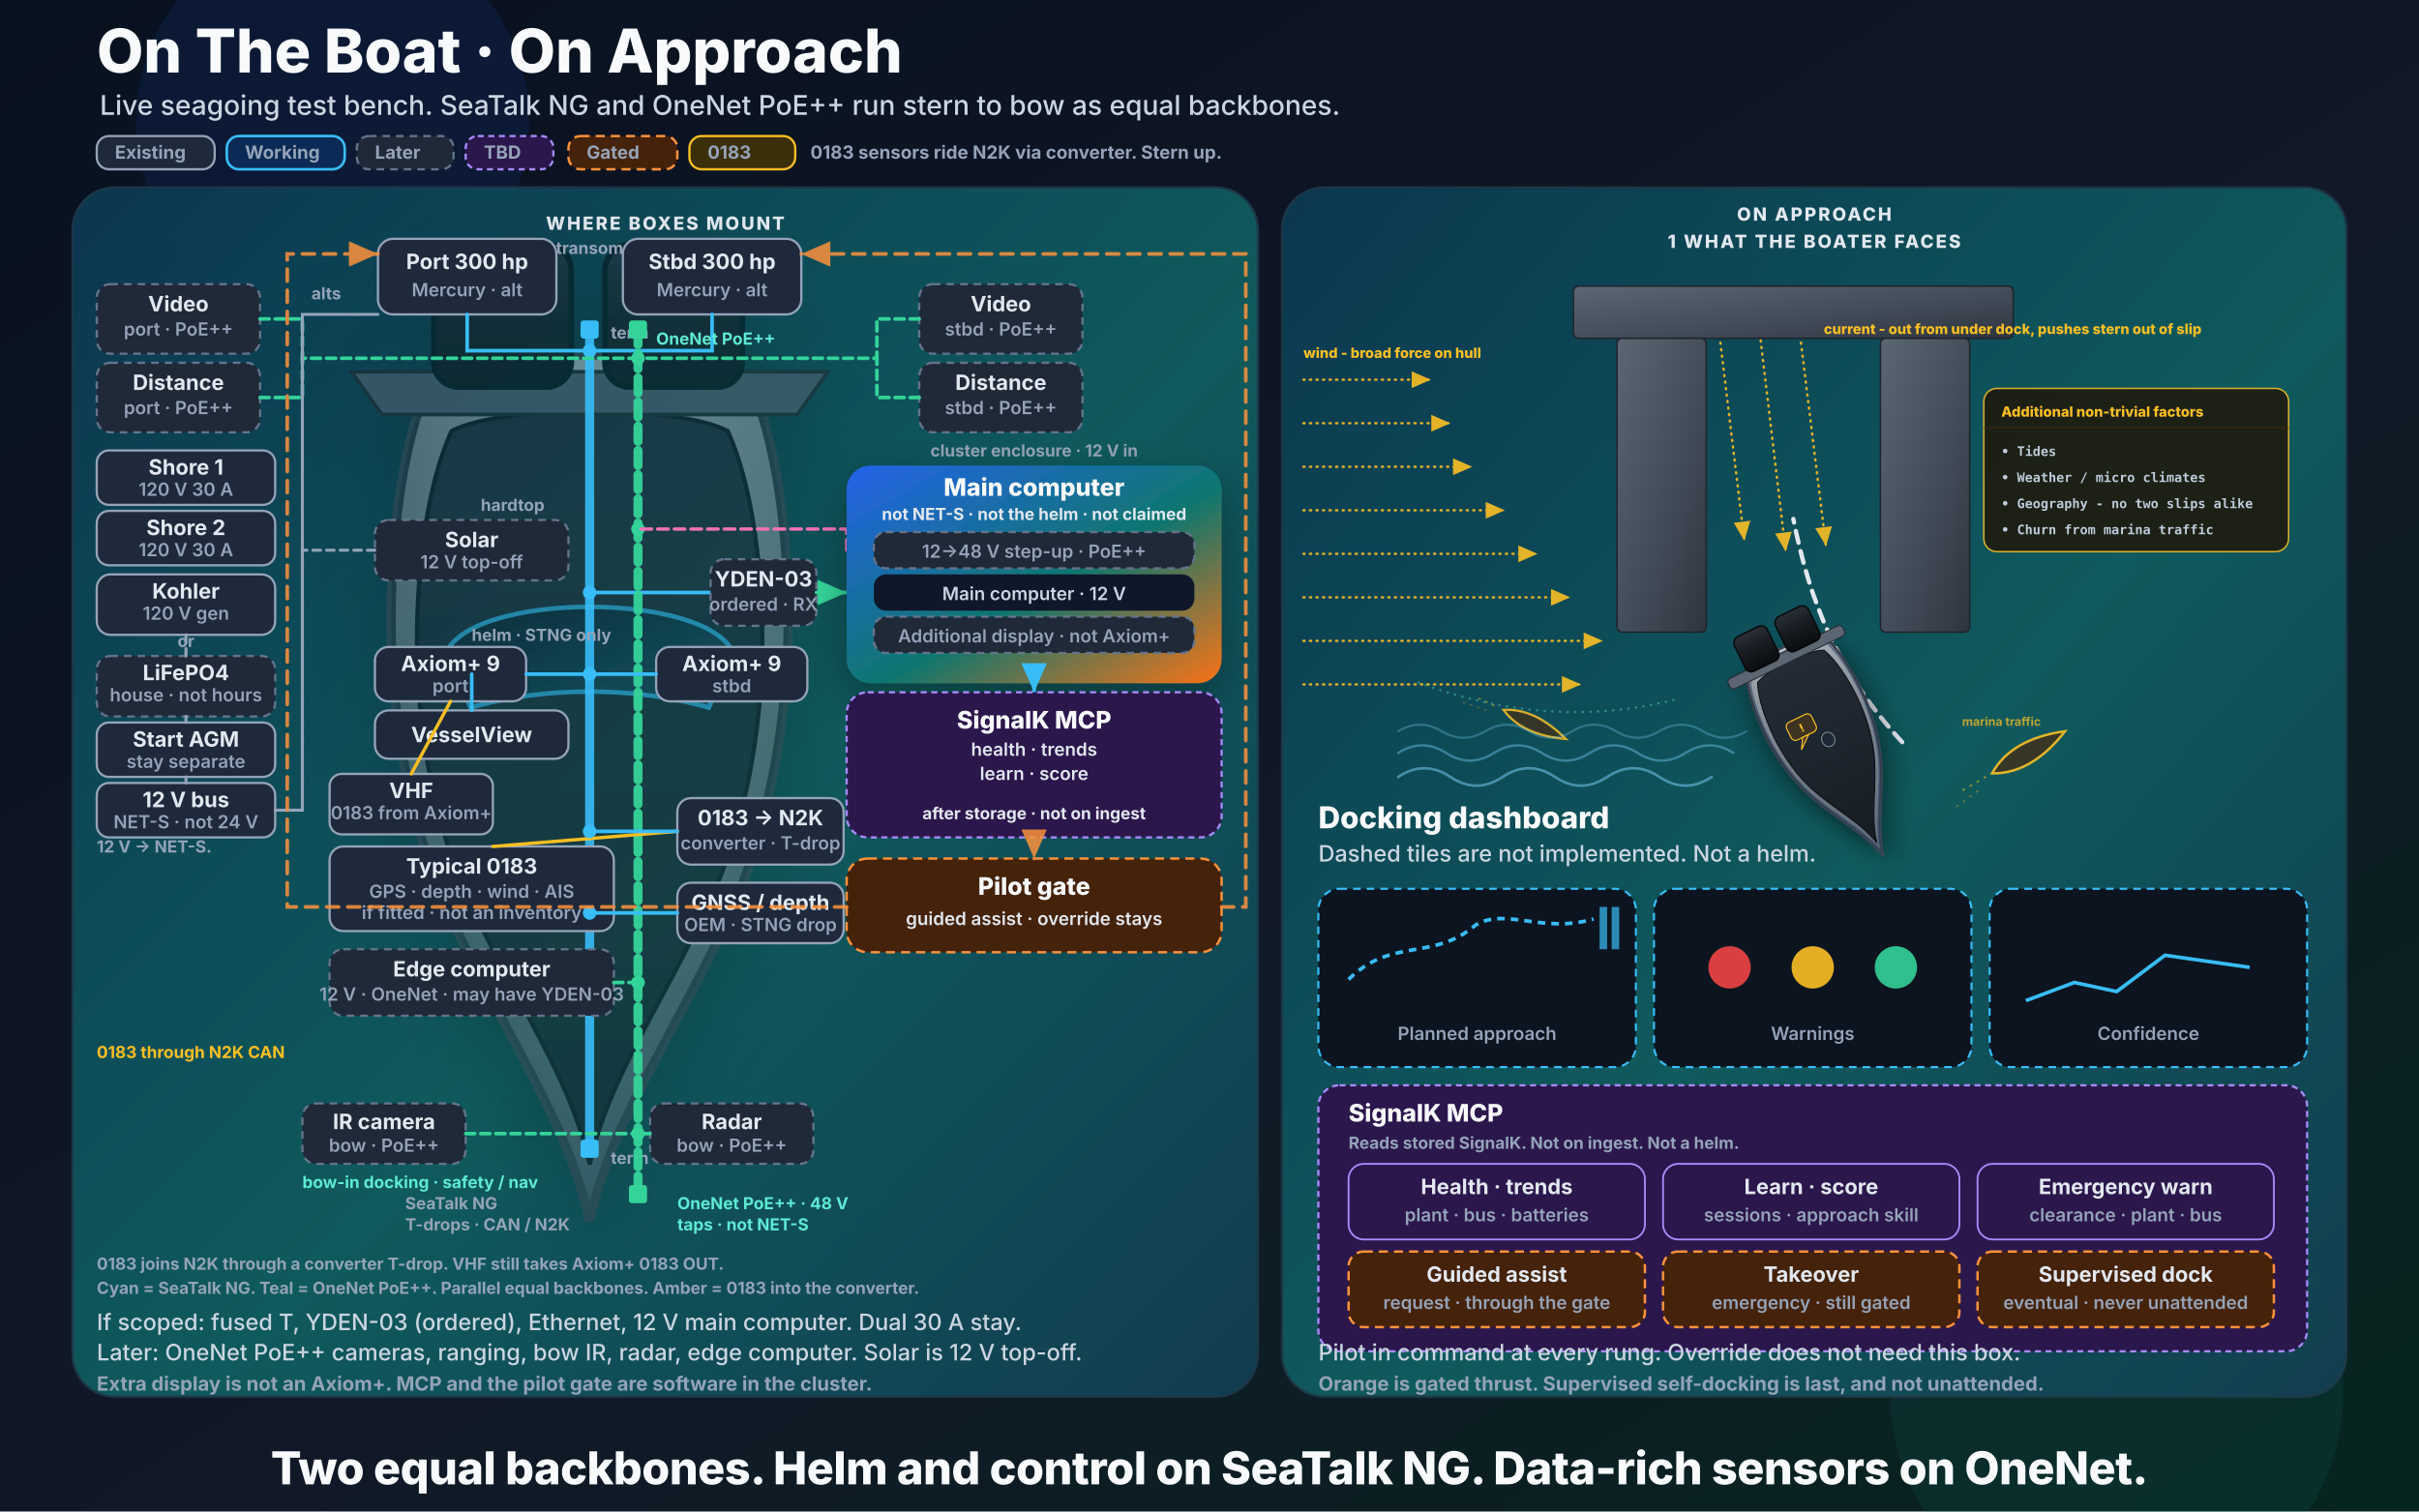
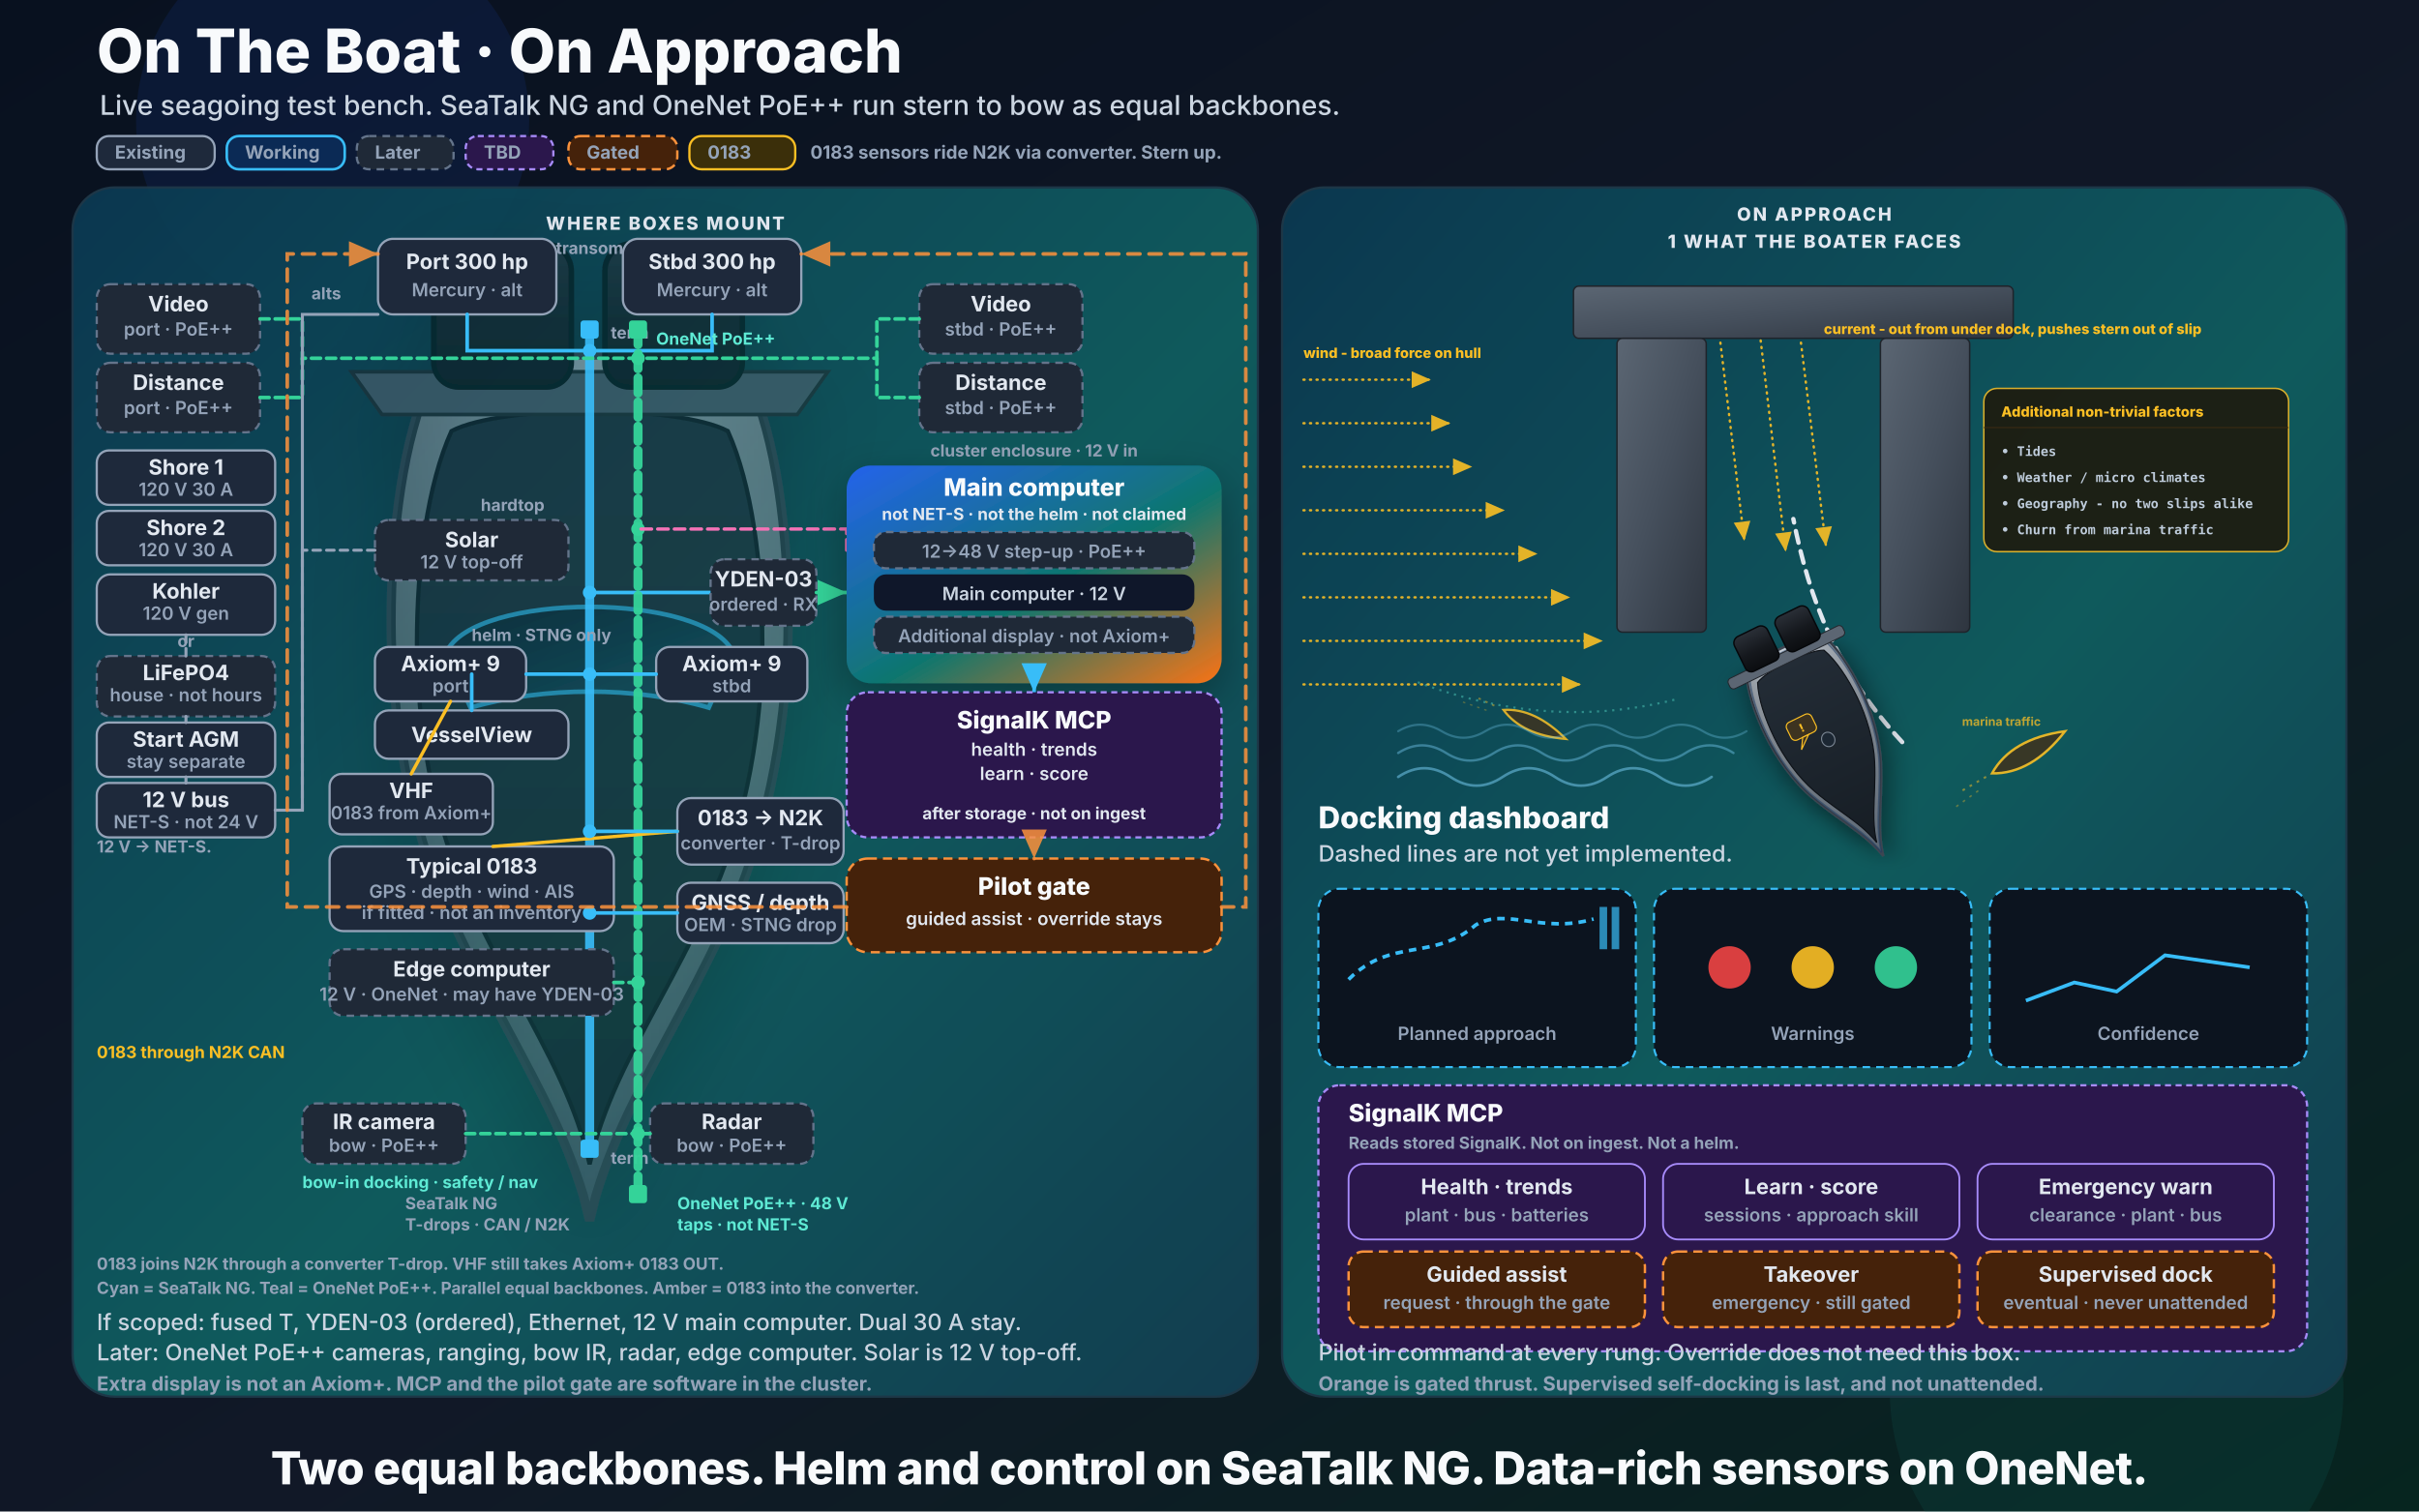
<svg xmlns="http://www.w3.org/2000/svg" width="1600" height="1000" viewBox="0 0 1600 1000" role="img" aria-labelledby="title desc">
  <defs>
    <linearGradient id="bg" x1="0" y1="0" x2="1" y2="1">
      <stop offset="0" stop-color="#08111f" />
      <stop offset="0.55" stop-color="#111827" />
      <stop offset="1" stop-color="#06251f" />
    </linearGradient>
    <linearGradient id="water" x1="0" y1="0" x2="1" y2="1">
      <stop offset="0" stop-color="#0b3a53" />
      <stop offset="0.55" stop-color="#0f5f61" />
      <stop offset="1" stop-color="#123f53" />
    </linearGradient>
    <linearGradient id="dock" x1="0" y1="0" x2="1" y2="1">
      <stop offset="0" stop-color="#5b6673" />
      <stop offset="0.5" stop-color="#454f5c" />
      <stop offset="1" stop-color="#2e353f" />
    </linearGradient>
    <linearGradient id="hull" x1="0" y1="1" x2="0" y2="0">
      <stop offset="0" stop-color="#54606d" />
      <stop offset="0.42" stop-color="#8b96a2" />
      <stop offset="0.78" stop-color="#b7c0cb" />
      <stop offset="1" stop-color="#c7cfd8" />
    </linearGradient>
    <linearGradient id="hullShade" x1="0" y1="0" x2="1" y2="0">
      <stop offset="0" stop-color="#000000" stop-opacity="0.28" />
      <stop offset="0.5" stop-color="#000000" stop-opacity="0" />
      <stop offset="1" stop-color="#000000" stop-opacity="0.22" />
    </linearGradient>
    <linearGradient id="deck" x1="0" y1="0" x2="0" y2="1">
      <stop offset="0" stop-color="#232c36" />
      <stop offset="1" stop-color="#161d24" />
    </linearGradient>
    <linearGradient id="darkGlass" x1="0" y1="0" x2="1" y2="1">
      <stop offset="0" stop-color="#0b1220" />
      <stop offset="1" stop-color="#164e63" />
    </linearGradient>
    <linearGradient id="cowl" x1="0" y1="0" x2="0" y2="1">
      <stop offset="0" stop-color="#2a2f37" />
      <stop offset="0.55" stop-color="#15181d" />
      <stop offset="1" stop-color="#0b0d10" />
    </linearGradient>
    <linearGradient id="cluster" x1="0" y1="0" x2="1" y2="1">
      <stop offset="0" stop-color="#2563eb" />
      <stop offset="0.55" stop-color="#0f766e" />
      <stop offset="1" stop-color="#f97316" />
    </linearGradient>
    <filter id="shadow" x="-20%" y="-20%" width="140%" height="140%">
      <feDropShadow dx="0" dy="10" stdDeviation="14" flood-color="#000" flood-opacity="0.32" />
    </filter>
    <filter id="hullshadow" x="-30%" y="-30%" width="160%" height="160%">
      <feDropShadow dx="0" dy="10" stdDeviation="14" flood-color="#000000" flood-opacity="0.5" />
    </filter>
    <marker id="arrowC" markerWidth="10" markerHeight="10" refX="8" refY="3.5" orient="auto">
      <path d="M0,0 L8,3.5 L0,7 z" fill="#38bdf8" />
    </marker>
    <marker id="arrowG" markerWidth="10" markerHeight="10" refX="8" refY="3.5" orient="auto">
      <path d="M0,0 L8,3.5 L0,7 z" fill="#34d399" />
    </marker>
    <marker id="arrowO" markerWidth="10" markerHeight="10" refX="8" refY="3.5" orient="auto">
      <path d="M0,0 L8,3.5 L0,7 z" fill="#fb923c" />
    </marker>
    <marker id="arrowH" markerWidth="10" markerHeight="10" refX="8" refY="3.5" orient="auto">
      <path d="M0,0 L8,3.5 L0,7 z" fill="#fbbf24" />
    </marker>
    <style>
      .title{font:800 40px -apple-system,BlinkMacSystemFont,"Segoe UI",sans-serif;fill:#f8fafc}
      .sub{font:500 18px -apple-system,BlinkMacSystemFont,"Segoe UI",sans-serif;fill:#cbd5e1}
      .h{font:800 20px -apple-system,BlinkMacSystemFont,"Segoe UI",sans-serif;fill:#f8fafc}
      .h2{font:800 16px -apple-system,BlinkMacSystemFont,"Segoe UI",sans-serif;fill:#f8fafc}
      .s{font:500 15px -apple-system,BlinkMacSystemFont,"Segoe UI",sans-serif;fill:#cbd5e1}
      .t{font:700 13px -apple-system,BlinkMacSystemFont,"Segoe UI",sans-serif;fill:#94a3b8}
      .key{font:700 12px -apple-system,BlinkMacSystemFont,"Segoe UI",sans-serif;fill:#94a3b8}
      .orient{font:800 12px -apple-system,BlinkMacSystemFont,"Segoe UI",sans-serif;fill:#e2e8f0;letter-spacing:1.3}
      .boxn{font:700 14px -apple-system,BlinkMacSystemFont,"Segoe UI",sans-serif;fill:#e2e8f0;text-anchor:middle}
      .boxs{font:600 12px -apple-system,BlinkMacSystemFont,"Segoe UI",sans-serif;fill:#94a3b8;text-anchor:middle}
      .tiny{font:700 11px -apple-system,BlinkMacSystemFont,"Segoe UI",sans-serif;fill:#94a3b8}
      .lede{font:800 13px -apple-system,BlinkMacSystemFont,"Segoe UI",sans-serif;letter-spacing:0}
      .mono{font:700 12px ui-monospace,SFMono-Regular,Menlo,Consolas,monospace;fill:#dbeafe;letter-spacing:0}
      .panel{fill:#111827;stroke:#263244;stroke-width:1.6;filter:url(#shadow)}
      .exist{fill:#1e293b;stroke:#94a3b8;stroke-width:1.5}
      .work{fill:#0b2a55;stroke:#38bdf8;stroke-width:1.7}
      .future{fill:#1f2937;stroke:#64748b;stroke-width:1.5;stroke-dasharray:5 4}
      .tbd{fill:#2b174c;stroke:#a78bfa;stroke-width:1.5;stroke-dasharray:4 3}
      .gate{fill:#45220a;stroke:#fb923c;stroke-width:1.6;stroke-dasharray:6 4}
      .laterView{fill:#0c141f;stroke:#38bdf8;stroke-width:1.4;stroke-dasharray:5 4}
      .n2k{stroke:#38bdf8;stroke-width:6;fill:none;stroke-linecap:round;opacity:0.9}
      .n2kdrop{stroke:#38bdf8;stroke-width:2.4;fill:none;stroke-linecap:round}
      .data{stroke:#38bdf8;stroke-width:2.4;fill:none;marker-end:url(#arrowC);stroke-linecap:round}
      .one{stroke:#34d399;stroke-width:6;fill:none;stroke-dasharray:10 6;stroke-linecap:round;opacity:0.95}
      .onedrop{stroke:#34d399;stroke-width:2.4;fill:none;stroke-dasharray:6 4;stroke-linecap:round}
      .oned{stroke:#34d399;stroke-width:2.4;fill:none;stroke-dasharray:7 5;marker-end:url(#arrowG);stroke-linecap:round}
      .eth{stroke:#34d399;stroke-width:2.4;fill:none;marker-end:url(#arrowG);stroke-linecap:round}
      .pwr{stroke:#94a3b8;stroke-width:2;fill:none;stroke-linecap:round}
      .pwrd{stroke:#94a3b8;stroke-width:2;fill:none;stroke-dasharray:5 4;stroke-linecap:round}
      .n0183{stroke:#fbbf24;stroke-width:2.2;fill:none;stroke-linecap:round}
      .act{stroke:#fb923c;stroke-width:2.4;fill:none;stroke-dasharray:8 6;marker-end:url(#arrowO);stroke-linecap:round;opacity:0.85}
      .plan{stroke:#e2e8f0;stroke-width:3.5;fill:none;stroke-dasharray:10 8;stroke-linecap:round;opacity:0.85}
      .reverse{stroke:#e2e8f0;stroke-width:4;fill:none;stroke-linecap:round;stroke-dasharray:11 8}
      .hazard{stroke:#fbbf24;stroke-width:2.2;fill:none;marker-end:url(#arrowH);stroke-dasharray:1 5;stroke-linecap:round;opacity:0.9}
      .v48{stroke:#f472b6;stroke-width:2.2;fill:none;stroke-dasharray:7 4;stroke-linecap:round;stroke-linejoin:round}
      .take{font:800 30px -apple-system,BlinkMacSystemFont,"Segoe UI",sans-serif;fill:#f8fafc;letter-spacing:-0.3px}
    </style>
  </defs>
  <rect width="1600" height="1000" fill="url(#bg)" />
  <circle cx="220" cy="80" r="130" fill="#1d4ed8" opacity="0.12" />
  <circle cx="1400" cy="920" r="150" fill="#0f766e" opacity="0.14" />
  <text x="64" y="48" class="title">On The Boat · On Approach</text>
  <text x="66" y="76" class="sub">Live seagoing test bench. SeaTalk NG and OneNet PoE++ run stern to bow as equal backbones.</text>
  <rect x="64" y="90" width="78" height="22" rx="8" class="exist" />
  <text x="76" y="105" class="key">Existing</text>
  <rect x="150" y="90" width="78" height="22" rx="8" class="work" />
  <text x="162" y="105" class="key">Working</text>
  <rect x="236" y="90" width="64" height="22" rx="8" class="future" />
  <text x="248" y="105" class="key">Later</text>
  <rect x="308" y="90" width="58" height="22" rx="8" class="tbd" />
  <text x="320" y="105" class="key">TBD</text>
  <rect x="376" y="90" width="72" height="22" rx="8" class="gate" />
  <text x="388" y="105" class="key">Gated</text>
  <rect x="456" y="90" width="70" height="22" rx="8" fill="#3b2f0a" stroke="#fbbf24" stroke-width="1.5" />
  <text x="468" y="105" class="key">0183</text>
  <text x="536" y="105" class="key">0183 sensors ride N2K via converter. Stern up.</text>
  <rect x="48" y="124" width="784" height="800" rx="28" fill="url(#water)" opacity="0.92" stroke="#1e3a4a" stroke-width="1.5" />
  <text x="440" y="152" text-anchor="middle" class="orient">WHERE BOXES MOUNT</text>
  <g id="hull" opacity="0.5" transform="translate(390 250) scale(2.02) translate(-533 -332)" filter="url(#shadow)">
    <path d="M481 332 C472 352 468 382 468 412 C468 442 474 478 486 505 C496 528 508 548 518 568 C524 580 528 590 531 600 L533 608 L535 600 C538 590 542 580 548 568 C558 548 570 528 580 505 C592 478 598 442 598 412 C598 382 594 352 585 332 C566 322 500 322 481 332 Z" fill="url(#hull)" stroke="#3d4551" stroke-width="3" />
    <path d="M481 332 C472 352 468 382 468 412 C468 442 474 478 486 505 C496 528 508 548 518 568 C524 580 528 590 531 600 L533 608 L535 600 C538 590 542 580 548 568 C558 548 570 528 580 505 C592 478 598 442 598 412 C598 382 594 352 585 332 C566 322 500 322 481 332 Z" fill="url(#hullShade)" />
    <path d="M481 332 C472 352 468 382 468 412 C468 442 474 478 486 505 C496 528 508 548 518 568 C524 580 528 590 531 600 L533 608 L535 600 C538 590 542 580 548 568 C558 548 570 528 580 505 C592 478 598 442 598 412 C598 382 594 352 585 332 C566 322 500 322 481 332 Z" fill="url(#deck)" stroke="#0d1116" stroke-width="1.6" transform="translate(533 466) scale(0.87) translate(-533 -466)" />
    <path d="M455 330 L611 330 L601 344 L465 344 Z" fill="#5c6673" stroke="#22262c" stroke-width="1.2" />
    <path d="M491 288 h27 a9 9 0 0 1 9 9 v30 a8 8 0 0 1 -8 8 h-29 a8 8 0 0 1 -8 -8 v-30 a9 9 0 0 1 9 -9 Z" fill="url(#cowl)" stroke="#05070a" stroke-width="1.8" />
    <path d="M547 288 h27 a9 9 0 0 1 9 9 v30 a8 8 0 0 1 -8 8 h-29 a8 8 0 0 1 -8 -8 v-30 a9 9 0 0 1 9 -9 Z" fill="url(#cowl)" stroke="#05070a" stroke-width="1.8" />
    <path d="M486 422 C495 402 571 402 580 422 L572 440 C548 433 518 433 494 440 Z" fill="url(#darkGlass)" stroke="#38bdf8" stroke-width="1.5" />
  </g>
  <text x="390" y="168" text-anchor="middle" class="tiny">transom</text>
  <rect x="250" y="158" width="118" height="50" rx="10" class="exist" />
  <text x="309" y="178" class="boxn">Port 300 hp</text>
  <text x="309" y="196" class="boxs">Mercury · alt</text>
  <rect x="412" y="158" width="118" height="50" rx="10" class="exist" />
  <text x="471" y="178" class="boxn">Stbd 300 hp</text>
  <text x="471" y="196" class="boxs">Mercury · alt</text>
  <rect x="64" y="188" width="108" height="46" rx="9" class="future" />
  <text x="118" y="206" class="boxn">Video</text>
  <text x="118" y="222" class="boxs">port · PoE++</text>
  <rect x="64" y="240" width="108" height="46" rx="9" class="future" />
  <text x="118" y="258" class="boxn">Distance</text>
  <text x="118" y="274" class="boxs">port · PoE++</text>
  <rect x="608" y="188" width="108" height="46" rx="9" class="future" />
  <text x="662" y="206" class="boxn">Video</text>
  <text x="662" y="222" class="boxs">stbd · PoE++</text>
  <rect x="608" y="240" width="108" height="46" rx="9" class="future" />
  <text x="662" y="258" class="boxn">Distance</text>
  <text x="662" y="274" class="boxs">stbd · PoE++</text>
  <path d="M390 218 L390 760" class="n2k" />
  <rect x="384" y="212" width="12" height="12" rx="2" fill="#38bdf8" />
  <rect x="384" y="754" width="12" height="12" rx="2" fill="#38bdf8" />
  <text x="404" y="224" class="tiny">term</text>
  <text x="404" y="770" class="tiny">term</text>
  <path d="M309 208 L309 232 L390 232" class="n2kdrop" />
  <path d="M471 208 L471 232 L390 232" class="n2kdrop" />
  <circle cx="390" cy="232" r="4.5" fill="#38bdf8" />
  <path d="M390 392 L470 392" class="n2kdrop" />
  <circle cx="390" cy="392" r="4.5" fill="#38bdf8" />
  <text x="268" y="800" class="tiny">SeaTalk NG</text>
  <text x="268" y="814" class="tiny">T-drops · CAN / N2K</text>
  <rect x="470" y="370" width="70" height="44" rx="9" class="future" />
  <text x="505" y="388" class="boxn">YDEN-03</text>
  <text x="505" y="404" class="boxs">ordered · RX</text>
  <path d="M540 392 L560 392" class="eth" />
  <path d="M422 218 L422 790" class="one" />
  <rect x="416" y="212" width="12" height="12" rx="2" fill="#34d399" />
  <rect x="416" y="784" width="12" height="12" rx="2" fill="#34d399" />
  <path d="M172 211 H200 V237 H422" class="onedrop" />
  <path d="M172 263 H200 V237" class="onedrop" />
  <path d="M608 211 H580 V237 H422" class="onedrop" />
  <path d="M608 263 H580 V237" class="onedrop" />
  <circle cx="422" cy="237" r="4.5" fill="#34d399" />
  <circle cx="422" cy="350" r="4.5" fill="#34d399" />
  <circle cx="422" cy="650" r="4.5" fill="#34d399" />
  <circle cx="422" cy="750" r="4.5" fill="#34d399" />
  <path d="M560 364 V350 H422" class="v48" />
  <text x="434" y="228" class="tiny" style="fill:#5eead4">OneNet PoE++</text>
  <text x="448" y="800" class="tiny" style="fill:#5eead4">OneNet PoE++ · 48 V</text>
  <text x="448" y="814" class="tiny" style="fill:#5eead4">taps · not NET-S</text>
  <text x="318" y="338" class="tiny">hardtop</text>
  <rect x="248" y="344" width="128" height="40" rx="9" class="future" />
  <text x="312" y="362" class="boxn">Solar</text>
  <text x="312" y="376" class="boxs">12 V top-off</text>
  <path d="M248 364 H200 V536" class="pwrd" />
  <text x="312" y="424" class="tiny">helm · STNG only</text>
  <rect x="248" y="428" width="100" height="36" rx="9" class="exist" />
  <text x="298" y="444" class="boxn">Axiom+ 9</text>
  <text x="298" y="458" class="boxs">port</text>
  <path d="M348 446 H390" class="n2kdrop" />
  <rect x="434" y="428" width="100" height="36" rx="9" class="exist" />
  <text x="484" y="444" class="boxn">Axiom+ 9</text>
  <text x="484" y="458" class="boxs">stbd</text>
  <path d="M434 446 L390 446" class="n2kdrop" />
  <circle cx="390" cy="446" r="4.5" fill="#38bdf8" />
  <rect x="248" y="470" width="128" height="32" rx="9" class="exist" />
  <text x="312" y="491" class="boxn">VesselView</text>
  <path d="M312 470 V446" class="n2kdrop" />
  <rect x="218" y="512" width="108" height="40" rx="8" class="exist" />
  <text x="272" y="528" class="boxn">VHF</text>
  <text x="272" y="542" class="boxs">0183 from Axiom+</text>
  <rect x="218" y="560" width="188" height="56" rx="9" class="exist" />
  <text x="312" y="578" class="boxn">Typical 0183</text>
  <text x="312" y="594" class="boxs">GPS · depth · wind · AIS</text>
  <text x="312" y="608" class="boxs">if fitted · not an inventory</text>
  <rect x="448" y="528" width="110" height="44" rx="9" class="exist" />
  <text x="503" y="546" class="boxn">0183 → N2K</text>
  <text x="503" y="562" class="boxs">converter · T-drop</text>
  <path d="M326 560 L448 550" class="n0183" />
  <path d="M448 550 L390 550" class="n2kdrop" />
  <circle cx="390" cy="550" r="4.5" fill="#38bdf8" />
  <path d="M298 464 L272 512" class="n0183" />
  <rect x="448" y="584" width="110" height="40" rx="9" class="exist" />
  <text x="503" y="602" class="boxn">GNSS / depth</text>
  <text x="503" y="616" class="boxs">OEM · STNG drop</text>
  <path d="M448 604 L390 604" class="n2kdrop" />
  <circle cx="390" cy="604" r="4.5" fill="#38bdf8" />
  <text x="64" y="700" class="tiny" style="fill:#fbbf24">0183 through N2K CAN</text>
  <rect x="64" y="298" width="118" height="36" rx="8" class="exist" />
  <text x="123" y="314" class="boxn">Shore 1</text>
  <text x="123" y="328" class="boxs">120 V 30 A</text>
  <rect x="64" y="338" width="118" height="36" rx="8" class="exist" />
  <text x="123" y="354" class="boxn">Shore 2</text>
  <text x="123" y="368" class="boxs">120 V 30 A</text>
  <rect x="64" y="380" width="118" height="40" rx="9" class="exist" />
  <text x="123" y="396" class="boxn">Kohler</text>
  <text x="123" y="410" class="boxs">120 V gen</text>
  <text x="123" y="428" text-anchor="middle" class="tiny">or</text>
  <rect x="64" y="434" width="118" height="40" rx="9" class="future" />
  <text x="123" y="450" class="boxn">LiFePO4</text>
  <text x="123" y="464" class="boxs">house · not hours</text>
  <rect x="64" y="478" width="118" height="36" rx="8" class="exist" />
  <text x="123" y="494" class="boxn">Start AGM</text>
  <text x="123" y="508" class="boxs">stay separate</text>
  <rect x="64" y="518" width="118" height="36" rx="8" class="exist" />
  <text x="123" y="534" class="boxn">12 V bus</text>
  <text x="123" y="548" class="boxs">NET-S · not 24 V</text>
  <path d="M123 420 V434" class="pwrd" />
  <path d="M123 474 V478" class="pwr" />
  <path d="M123 514 V518" class="pwr" />
  <path d="M250 208 H200 V536 H182" class="pwr" />
  <text x="206" y="198" class="tiny">alts</text>
  <text x="64" y="564" class="tiny">12 V → NET-S.</text>
  <text x="684" y="302" text-anchor="middle" class="tiny">cluster enclosure · 12 V in</text>
  <rect x="560" y="308" width="248" height="144" rx="16" fill="url(#cluster)" filter="url(#shadow)" />
  <text x="684" y="328" text-anchor="middle" class="h2">Main computer</text>
  <text x="684" y="344" text-anchor="middle" class="tiny" style="fill:#e2e8f0">not NET-S · not the helm · not claimed</text>
  <rect x="578" y="352" width="212" height="24" rx="8" class="future" />
  <text x="684" y="369" text-anchor="middle" class="boxs">12→48 V step-up · PoE++</text>
  <rect x="578" y="380" width="212" height="24" rx="8" fill="#0f172a" />
  <text x="684" y="397" text-anchor="middle" class="boxs" style="fill:#cbd5e1">Main computer · 12 V</text>
  <rect x="578" y="408" width="212" height="24" rx="8" class="future" />
  <text x="684" y="425" text-anchor="middle" class="boxs">Additional display · not Axiom+</text>
  <rect x="218" y="628" width="188" height="44" rx="9" class="future" />
  <text x="312" y="646" class="boxn">Edge computer</text>
  <text x="312" y="662" class="boxs">12 V · OneNet · may have YDEN-03</text>
  <path d="M406 650 H422" class="onedrop" />
  <path d="M684 452 L684 458" class="data" />
  <rect x="560" y="458" width="248" height="96" rx="14" class="tbd" />
  <text x="684" y="482" text-anchor="middle" class="h2">SignalK MCP</text>
  <text x="684" y="500" text-anchor="middle" class="boxs" style="fill:#e2e8f0">health · trends</text>
  <text x="684" y="516" text-anchor="middle" class="boxs" style="fill:#e2e8f0">learn · score</text>
  <text x="684" y="542" text-anchor="middle" class="tiny" style="fill:#e2e8f0">after storage · not on ingest</text>
  <rect x="560" y="568" width="248" height="62" rx="14" class="gate" />
  <text x="684" y="592" text-anchor="middle" class="h2">Pilot gate</text>
  <text x="684" y="612" text-anchor="middle" class="boxs" style="fill:#e2e8f0">guided assist · override stays</text>
  <path d="M684 554 L684 568" class="act" />
  <path d="M560 600 H190 V168 H250" class="act" />
  <path d="M808 600 H824 V168 H530" class="act" />
  <rect x="200" y="730" width="108" height="40" rx="9" class="future" />
  <text x="254" y="747" class="boxn">IR camera</text>
  <text x="254" y="762" class="boxs">bow · PoE++</text>
  <path d="M308 750 H422" class="onedrop" />
  <rect x="430" y="730" width="108" height="40" rx="9" class="future" />
  <text x="484" y="747" class="boxn">Radar</text>
  <text x="484" y="762" class="boxs">bow · PoE++</text>
  <path d="M430 750 H422" class="onedrop" />
  <text x="200" y="786" class="tiny" style="fill:#5eead4">bow-in docking · safety / nav</text>
  <text x="64" y="840" class="tiny">0183 joins N2K through a converter T-drop. VHF still takes Axiom+ 0183 OUT.</text>
  <text x="64" y="856" class="tiny">Cyan = SeaTalk NG. Teal = OneNet PoE++. Parallel equal backbones. Amber = 0183 into the converter.</text>
  <text x="64" y="880" class="s">If scoped: fused T, YDEN-03 (ordered), Ethernet, 12 V main computer. Dual 30 A stay.</text>
  <text x="64" y="900" class="s">Later: OneNet PoE++ cameras, ranging, bow IR, radar, edge computer. Solar is 12 V top-off.</text>
  <text x="64" y="920" class="t">Extra display is not an Axiom+. MCP and the pilot gate are software in the cluster.</text>
  <rect x="848" y="124" width="704" height="800" rx="28" fill="url(#water)" opacity="0.92" stroke="#1e3a4a" stroke-width="1.5" />
  <text x="1200" y="146" text-anchor="middle" class="orient">ON APPROACH</text>
  <text x="1200" y="164" text-anchor="middle" class="orient">1  WHAT THE BOATER FACES</text>
  <g id="scene-approach" transform="translate(860 172) scale(0.72) translate(-92 -262)">
    <g id="slip-dock-approach">
      <rect x="343" y="286" width="404" height="48" rx="5" fill="url(#dock)" stroke="#1f242b" stroke-width="1.4" />
      <rect x="383" y="334" width="82" height="270" rx="5" fill="url(#dock)" stroke="#1f242b" stroke-width="1.4" />
      <rect x="625" y="334" width="82" height="270" rx="5" fill="url(#dock)" stroke="#1f242b" stroke-width="1.4" />
    </g>
    <path d="M645 705 C585 640 560 575 545 500" class="reverse" />
    <g id="wind-force">
      <path d="M95 372 L212 372" class="hazard" />
      <path d="M95 412 L230 412" class="hazard" />
      <path d="M95 452 L250 452" class="hazard" />
      <path d="M95 492 L280 492" class="hazard" />
      <path d="M95 532 L310 532" class="hazard" />
      <path d="M95 572 L340 572" class="hazard" />
      <path d="M95 612 L370 612" class="hazard" />
      <path d="M95 652 L350 652" class="hazard" />
      <text x="95" y="352" class="lede" fill="#fbbf24">wind - broad force on hull</text>
    </g>
    <g id="current-force">
      <path d="M478 338 L500 520" class="hazard" />
      <path d="M515 336 L538 530" class="hazard" />
      <path d="M552 338 L575 525" class="hazard" />
      <text x="573" y="330" class="lede" fill="#fbbf24">current - out from under dock, pushes stern out of slip</text>
    </g>
    <path d="M200 650 C280 680 360 686 440 665" stroke="#5eead4" stroke-width="2" opacity="0.4" fill="none" stroke-dasharray="2 5" />
    <g id="traffic-boat-2">
      <g transform="translate(310 690) rotate(25) scale(1.15) translate(-230 -572)">
        <path d="M200 572 Q222 560 255 572 Q222 584 200 572 Z" fill="#3d3320" stroke="#fbbf24" stroke-width="1.8" opacity="0.85" />
        <path d="M178 572 L196 572" stroke="#fbbf24" stroke-width="1.5" opacity="0.45" stroke-dasharray="2 4" />
        <path d="M168 580 L188 578" stroke="#fbbf24" stroke-width="1.1" opacity="0.3" stroke-dasharray="2 4" />
      </g>
    </g>
    <g id="waves-graphic" stroke="#7dd3fc" fill="none" stroke-linecap="round" transform="translate(90 95)">
      <path d="M92 600 Q112 588 132 600 Q152 612 172 600 Q192 588 212 600 Q232 612 252 600 Q272 588 292 600 Q312 612 332 600 Q352 588 372 600 Q392 612 412 600" stroke-width="2" opacity="0.3" />
      <path d="M92 620 Q114 606 136 620 Q158 634 180 620 Q202 606 224 620 Q246 634 268 620 Q290 606 312 620 Q334 634 356 620 Q378 606 400 620" stroke-width="2.2" opacity="0.4" />
      <path d="M92 642 Q116 626 140 642 Q164 658 188 642 Q212 626 236 642 Q260 658 284 642 Q308 626 332 642 Q356 658 380 642" stroke-width="2.4" opacity="0.5" />
    </g>
    <g id="variability-list">
      <rect x="720" y="380" width="280" height="150" rx="12" fill="#1f1608" opacity="0.85" stroke="#fbbf24" stroke-width="1.4" />
      <text x="736" y="406" class="lede" fill="#fbbf24" style="font-size:13px">Additional non-trivial factors</text>
      <line x1="720" y1="416" x2="1000" y2="416" stroke="#3a2a12" stroke-width="1" />
      <text x="736" y="442" class="mono" opacity="0.85">• Tides</text>
      <text x="736" y="466" class="mono" opacity="0.85">• Weather / micro climates</text>
      <text x="736" y="490" class="mono" opacity="0.85">• Geography - no two slips alike</text>
      <text x="736" y="514" class="mono" opacity="0.85">• Churn from marina traffic</text>
    </g>
    <g id="traffic-boat">
      <g transform="translate(-40 125) rotate(-30 800 590) translate(800 590) scale(1.25) translate(-800 -590)">
        <path d="M770 590 Q795 575 832 590 Q795 605 770 590 Z" fill="#3d3320" stroke="#fbbf24" stroke-width="1.8" opacity="0.9" />
        <path d="M745 590 L765 590" stroke="#fbbf24" stroke-width="1.5" opacity="0.5" stroke-dasharray="2 4" />
        <path d="M735 598 L755 596" stroke="#fbbf24" stroke-width="1.2" opacity="0.35" stroke-dasharray="2 4" />
      </g>
      <text x="700" y="690" class="tiny" style="fill:#fbbf24" opacity="0.75">marina traffic</text>
    </g>
    <g id="boat-approach" transform="translate(48 248) rotate(-26 533 466) translate(533 466) scale(0.75) translate(-533 -466)">
      <path d="M481 332 C472 352 468 382 468 412 C468 442 474 478 486 505 C496 528 508 548 518 568 C524 580 528 590 531 600 L533 608 L535 600 C538 590 542 580 548 568 C558 548 570 528 580 505 C592 478 598 442 598 412 C598 382 594 352 585 332 C566 322 500 322 481 332 Z" fill="url(#hull)" stroke="#3d4551" stroke-width="3" filter="url(#hullshadow)" />
      <path d="M481 332 C472 352 468 382 468 412 C468 442 474 478 486 505 C496 528 508 548 518 568 C524 580 528 590 531 600 L533 608 L535 600 C538 590 542 580 548 568 C558 548 570 528 580 505 C592 478 598 442 598 412 C598 382 594 352 585 332 C566 322 500 322 481 332 Z" fill="url(#hullShade)" />
      <path d="M481 332 C472 352 468 382 468 412 C468 442 474 478 486 505 C496 528 508 548 518 568 C524 580 528 590 531 600 L533 608 L535 600 C538 590 542 580 548 568 C558 548 570 528 580 505 C592 478 598 442 598 412 C598 382 594 352 585 332 C566 322 500 322 481 332 Z" fill="none" stroke="#1e3a5f" stroke-width="2.2" opacity="0.55" transform="translate(533 466) scale(0.965) translate(-533 -466)" />
      <path d="M481 332 C472 352 468 382 468 412 C468 442 474 478 486 505 C496 528 508 548 518 568 C524 580 528 590 531 600 L533 608 L535 600 C538 590 542 580 548 568 C558 548 570 528 580 505 C592 478 598 442 598 412 C598 382 594 352 585 332 C566 322 500 322 481 332 Z" fill="url(#deck)" stroke="#0d1116" stroke-width="1.6" transform="translate(533 466) scale(0.87) translate(-533 -466)" />
      <rect x="455" y="330" width="156" height="14" rx="5" fill="#5c6673" stroke="#22262c" stroke-width="1.2" />
      <path d="M491 288 h27 a9 9 0 0 1 9 9 v30 a8 8 0 0 1 -8 8 h-29 a8 8 0 0 1 -8 -8 v-30 a9 9 0 0 1 9 -9 Z" fill="url(#cowl)" stroke="#05070a" stroke-width="1.8" />
      <path d="M547 288 h27 a9 9 0 0 1 9 9 v30 a8 8 0 0 1 -8 8 h-29 a8 8 0 0 1 -8 -8 v-30 a9 9 0 0 1 9 -9 Z" fill="url(#cowl)" stroke="#05070a" stroke-width="1.8" />
      <ellipse cx="535" cy="450" rx="8" ry="9" fill="#1c2733" stroke="#7c8794" stroke-width="1.3" />
      <g id="passenger-pressure">
        <rect x="495" y="410" width="34" height="24" rx="6" fill="#3d3320" stroke="#fbbf24" stroke-width="1.4" />
        <path d="M508 434 L500 447 L516 434 Z" fill="#3d3320" stroke="#fbbf24" stroke-width="1.4" />
        <text x="512" y="428" text-anchor="middle" style="font:800 14px -apple-system,BlinkMacSystemFont,'Segoe UI',sans-serif;fill:#fbbf24">!</text>
      </g>
    </g>
  </g>
  <text x="872" y="548" class="h">Docking dashboard</text>
-   <text x="872" y="570" class="s">Dashed tiles are not implemented. Not a helm.</text>
+   <text x="872" y="570" class="s">Dashed lines are not yet implemented.</text>
  <rect x="872" y="588" width="210" height="118" rx="14" class="laterView" />
  <path d="M892 648 C920 620 948 636 976 612 C996 600 1020 618 1054 608" stroke="#38bdf8" stroke-width="2.4" fill="none" stroke-dasharray="5 4" />
  <rect x="1058" y="600" width="5" height="28" fill="#38bdf8" opacity="0.7" />
  <rect x="1066" y="600" width="5" height="28" fill="#38bdf8" opacity="0.7" />
  <text x="977" y="688" text-anchor="middle" class="boxs">Planned approach</text>
  <rect x="1094" y="588" width="210" height="118" rx="14" class="laterView" />
  <circle cx="1144" cy="640" r="14" fill="#ef4444" opacity="0.9" />
  <circle cx="1199" cy="640" r="14" fill="#fbbf24" opacity="0.9" />
  <circle cx="1254" cy="640" r="14" fill="#34d399" opacity="0.9" />
  <text x="1199" y="688" text-anchor="middle" class="boxs">Warnings</text>
  <rect x="1316" y="588" width="210" height="118" rx="14" class="laterView" />
  <path d="M1340 662 L1372 650 L1400 656 L1432 632 L1488 640" stroke="#38bdf8" stroke-width="2.4" fill="none" />
  <text x="1421" y="688" text-anchor="middle" class="boxs">Confidence</text>
  <rect x="872" y="718" width="654" height="176" rx="14" class="tbd" />
  <text x="892" y="742" class="h2">SignalK MCP</text>
  <text x="892" y="760" class="tiny">Reads stored SignalK. Not on ingest. Not a helm.</text>
  <rect x="892" y="770" width="196" height="50" rx="10" fill="#2b174c" stroke="#a78bfa" stroke-width="1.2" />
  <text x="990" y="790" text-anchor="middle" class="boxn">Health · trends</text>
  <text x="990" y="808" text-anchor="middle" class="boxs">plant · bus · batteries</text>
  <rect x="1100" y="770" width="196" height="50" rx="10" fill="#2b174c" stroke="#a78bfa" stroke-width="1.2" />
  <text x="1198" y="790" text-anchor="middle" class="boxn">Learn · score</text>
  <text x="1198" y="808" text-anchor="middle" class="boxs">sessions · approach skill</text>
  <rect x="1308" y="770" width="196" height="50" rx="10" fill="#2b174c" stroke="#a78bfa" stroke-width="1.2" />
  <text x="1406" y="790" text-anchor="middle" class="boxn">Emergency warn</text>
  <text x="1406" y="808" text-anchor="middle" class="boxs">clearance · plant · bus</text>
  <rect x="892" y="828" width="196" height="50" rx="10" class="gate" />
  <text x="990" y="848" text-anchor="middle" class="boxn">Guided assist</text>
  <text x="990" y="866" text-anchor="middle" class="boxs">request · through the gate</text>
  <rect x="1100" y="828" width="196" height="50" rx="10" class="gate" />
  <text x="1198" y="848" text-anchor="middle" class="boxn">Takeover</text>
  <text x="1198" y="866" text-anchor="middle" class="boxs">emergency · still gated</text>
  <rect x="1308" y="828" width="196" height="50" rx="10" class="gate" />
  <text x="1406" y="848" text-anchor="middle" class="boxn">Supervised dock</text>
  <text x="1406" y="866" text-anchor="middle" class="boxs">eventual · never unattended</text>
  <text x="872" y="900" class="s">Pilot in command at every rung. Override does not need this box.</text>
  <text x="872" y="920" class="t">Orange is gated thrust. Supervised self-docking is last, and not unattended.</text>
  <text x="800" y="982" text-anchor="middle" class="take">Two equal backbones. Helm and control on SeaTalk NG. Data-rich sensors on OneNet.</text>
</svg>
